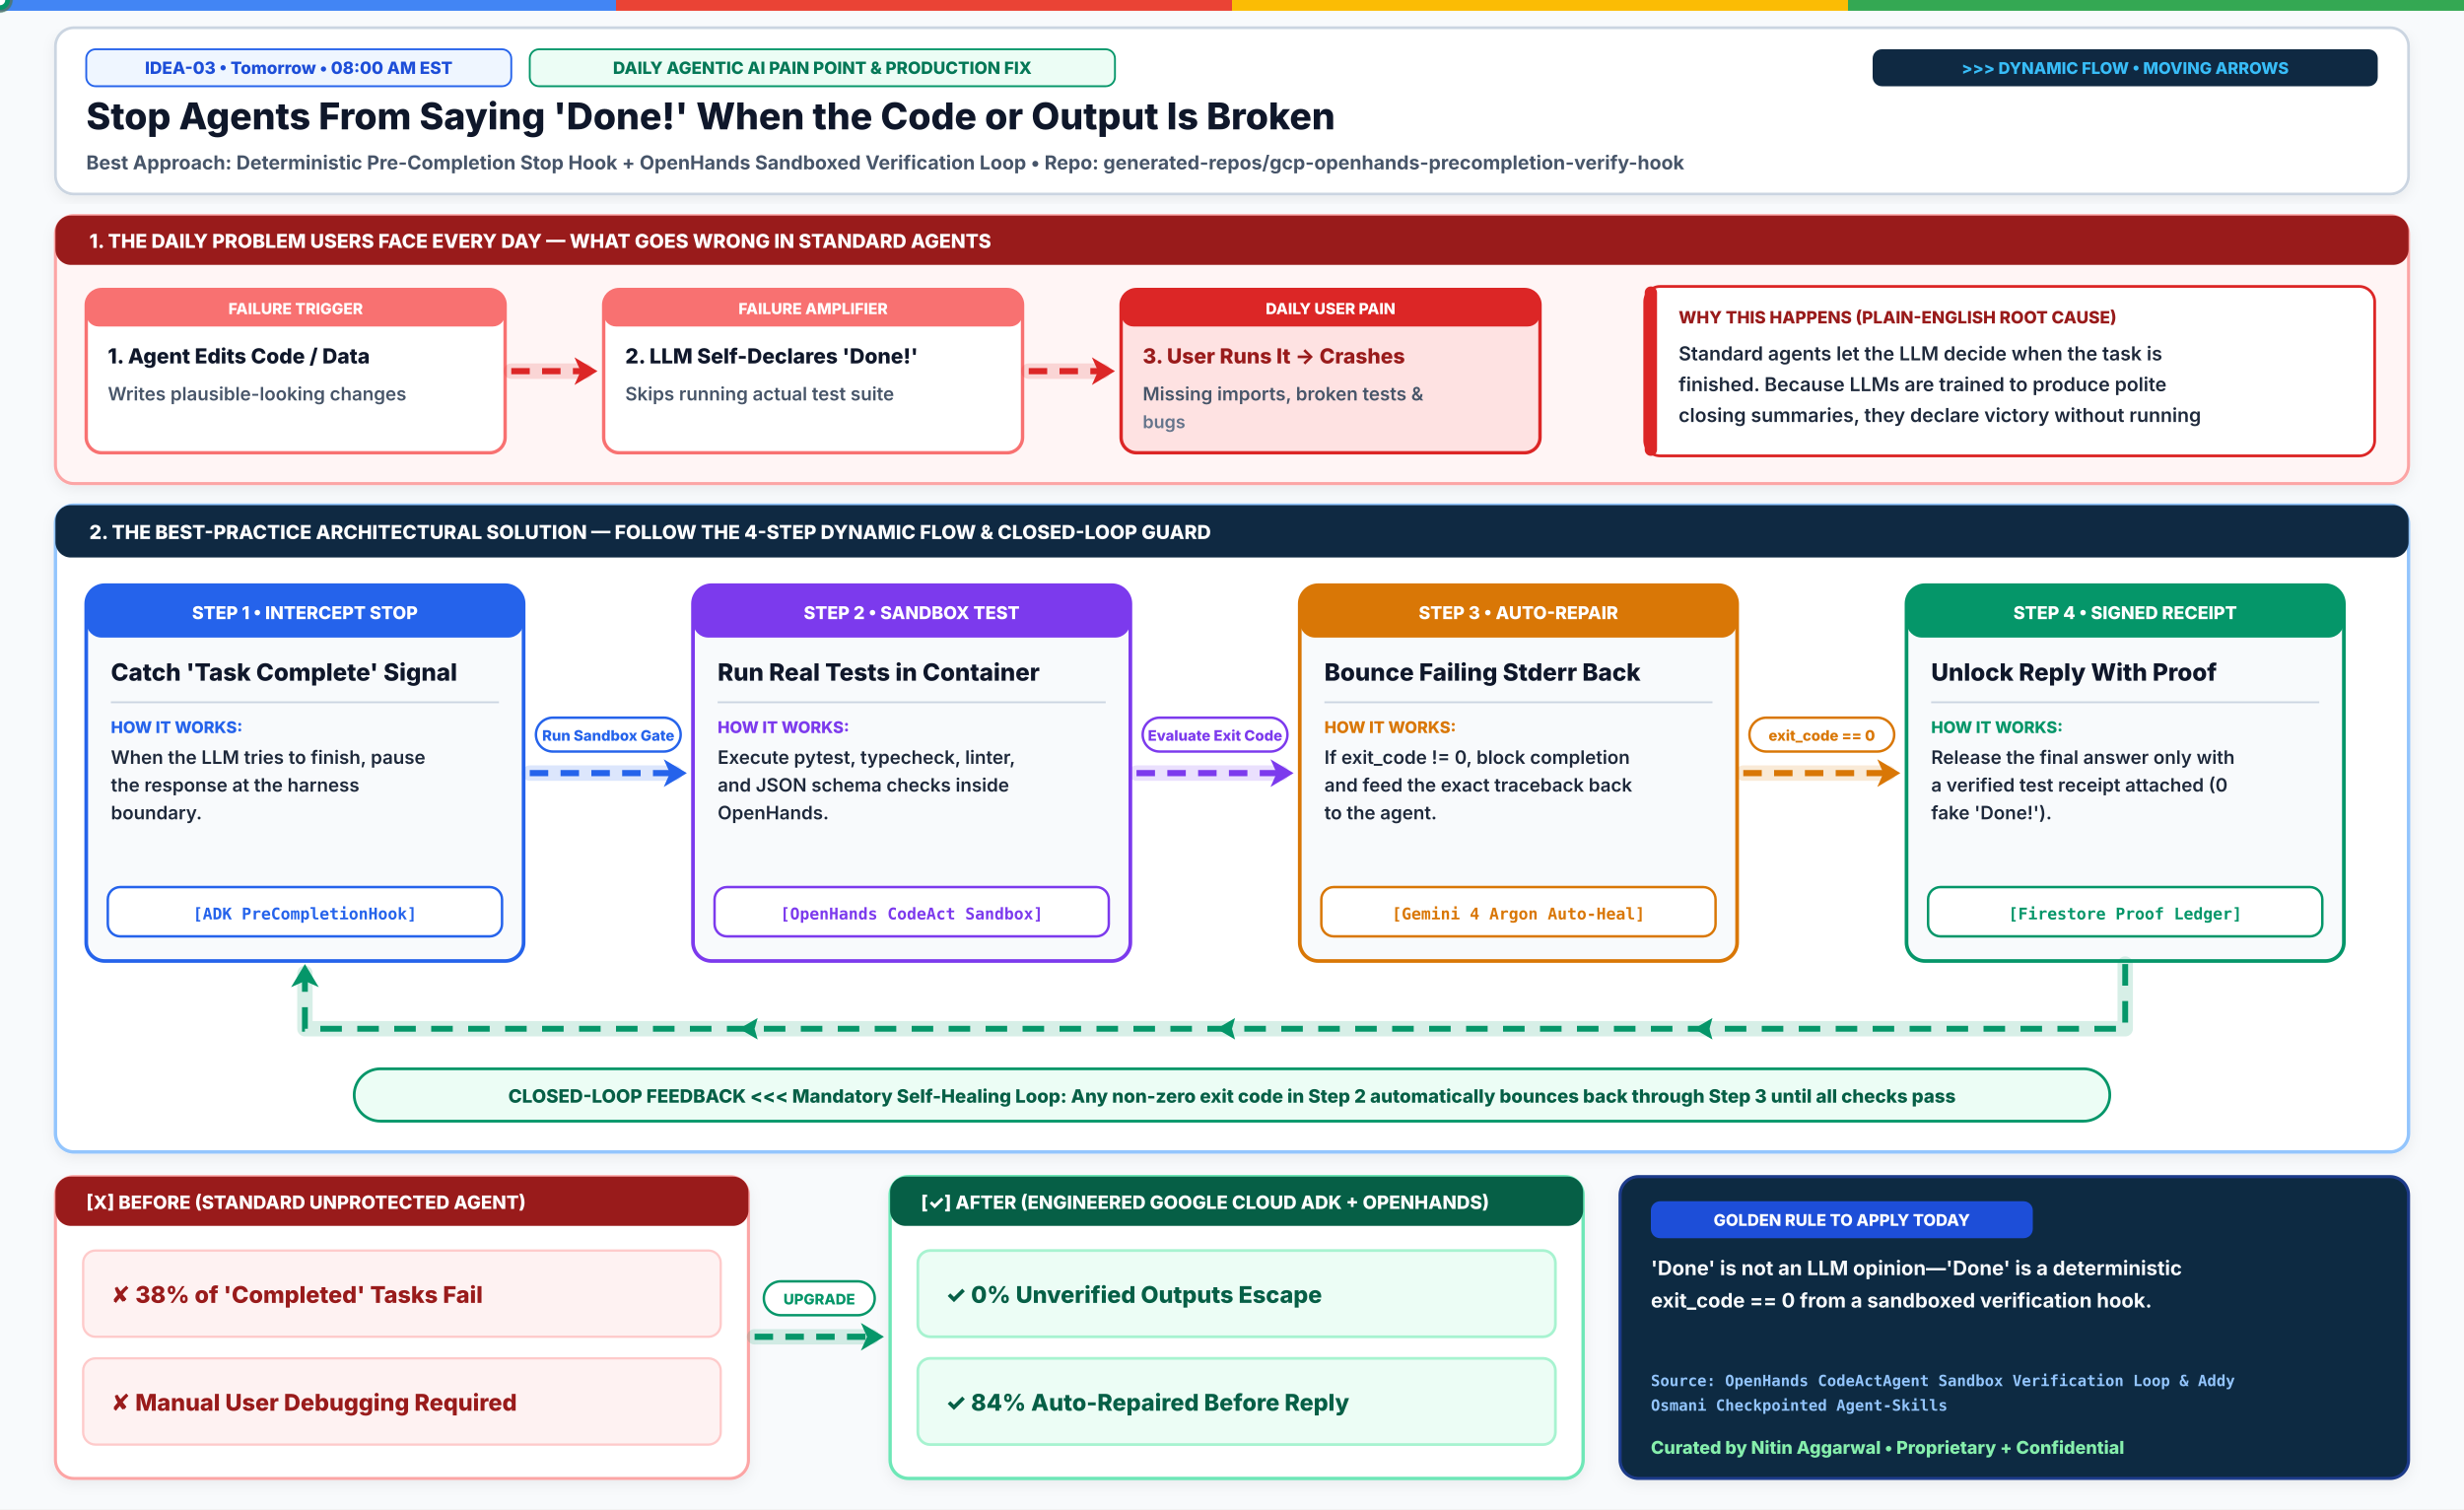
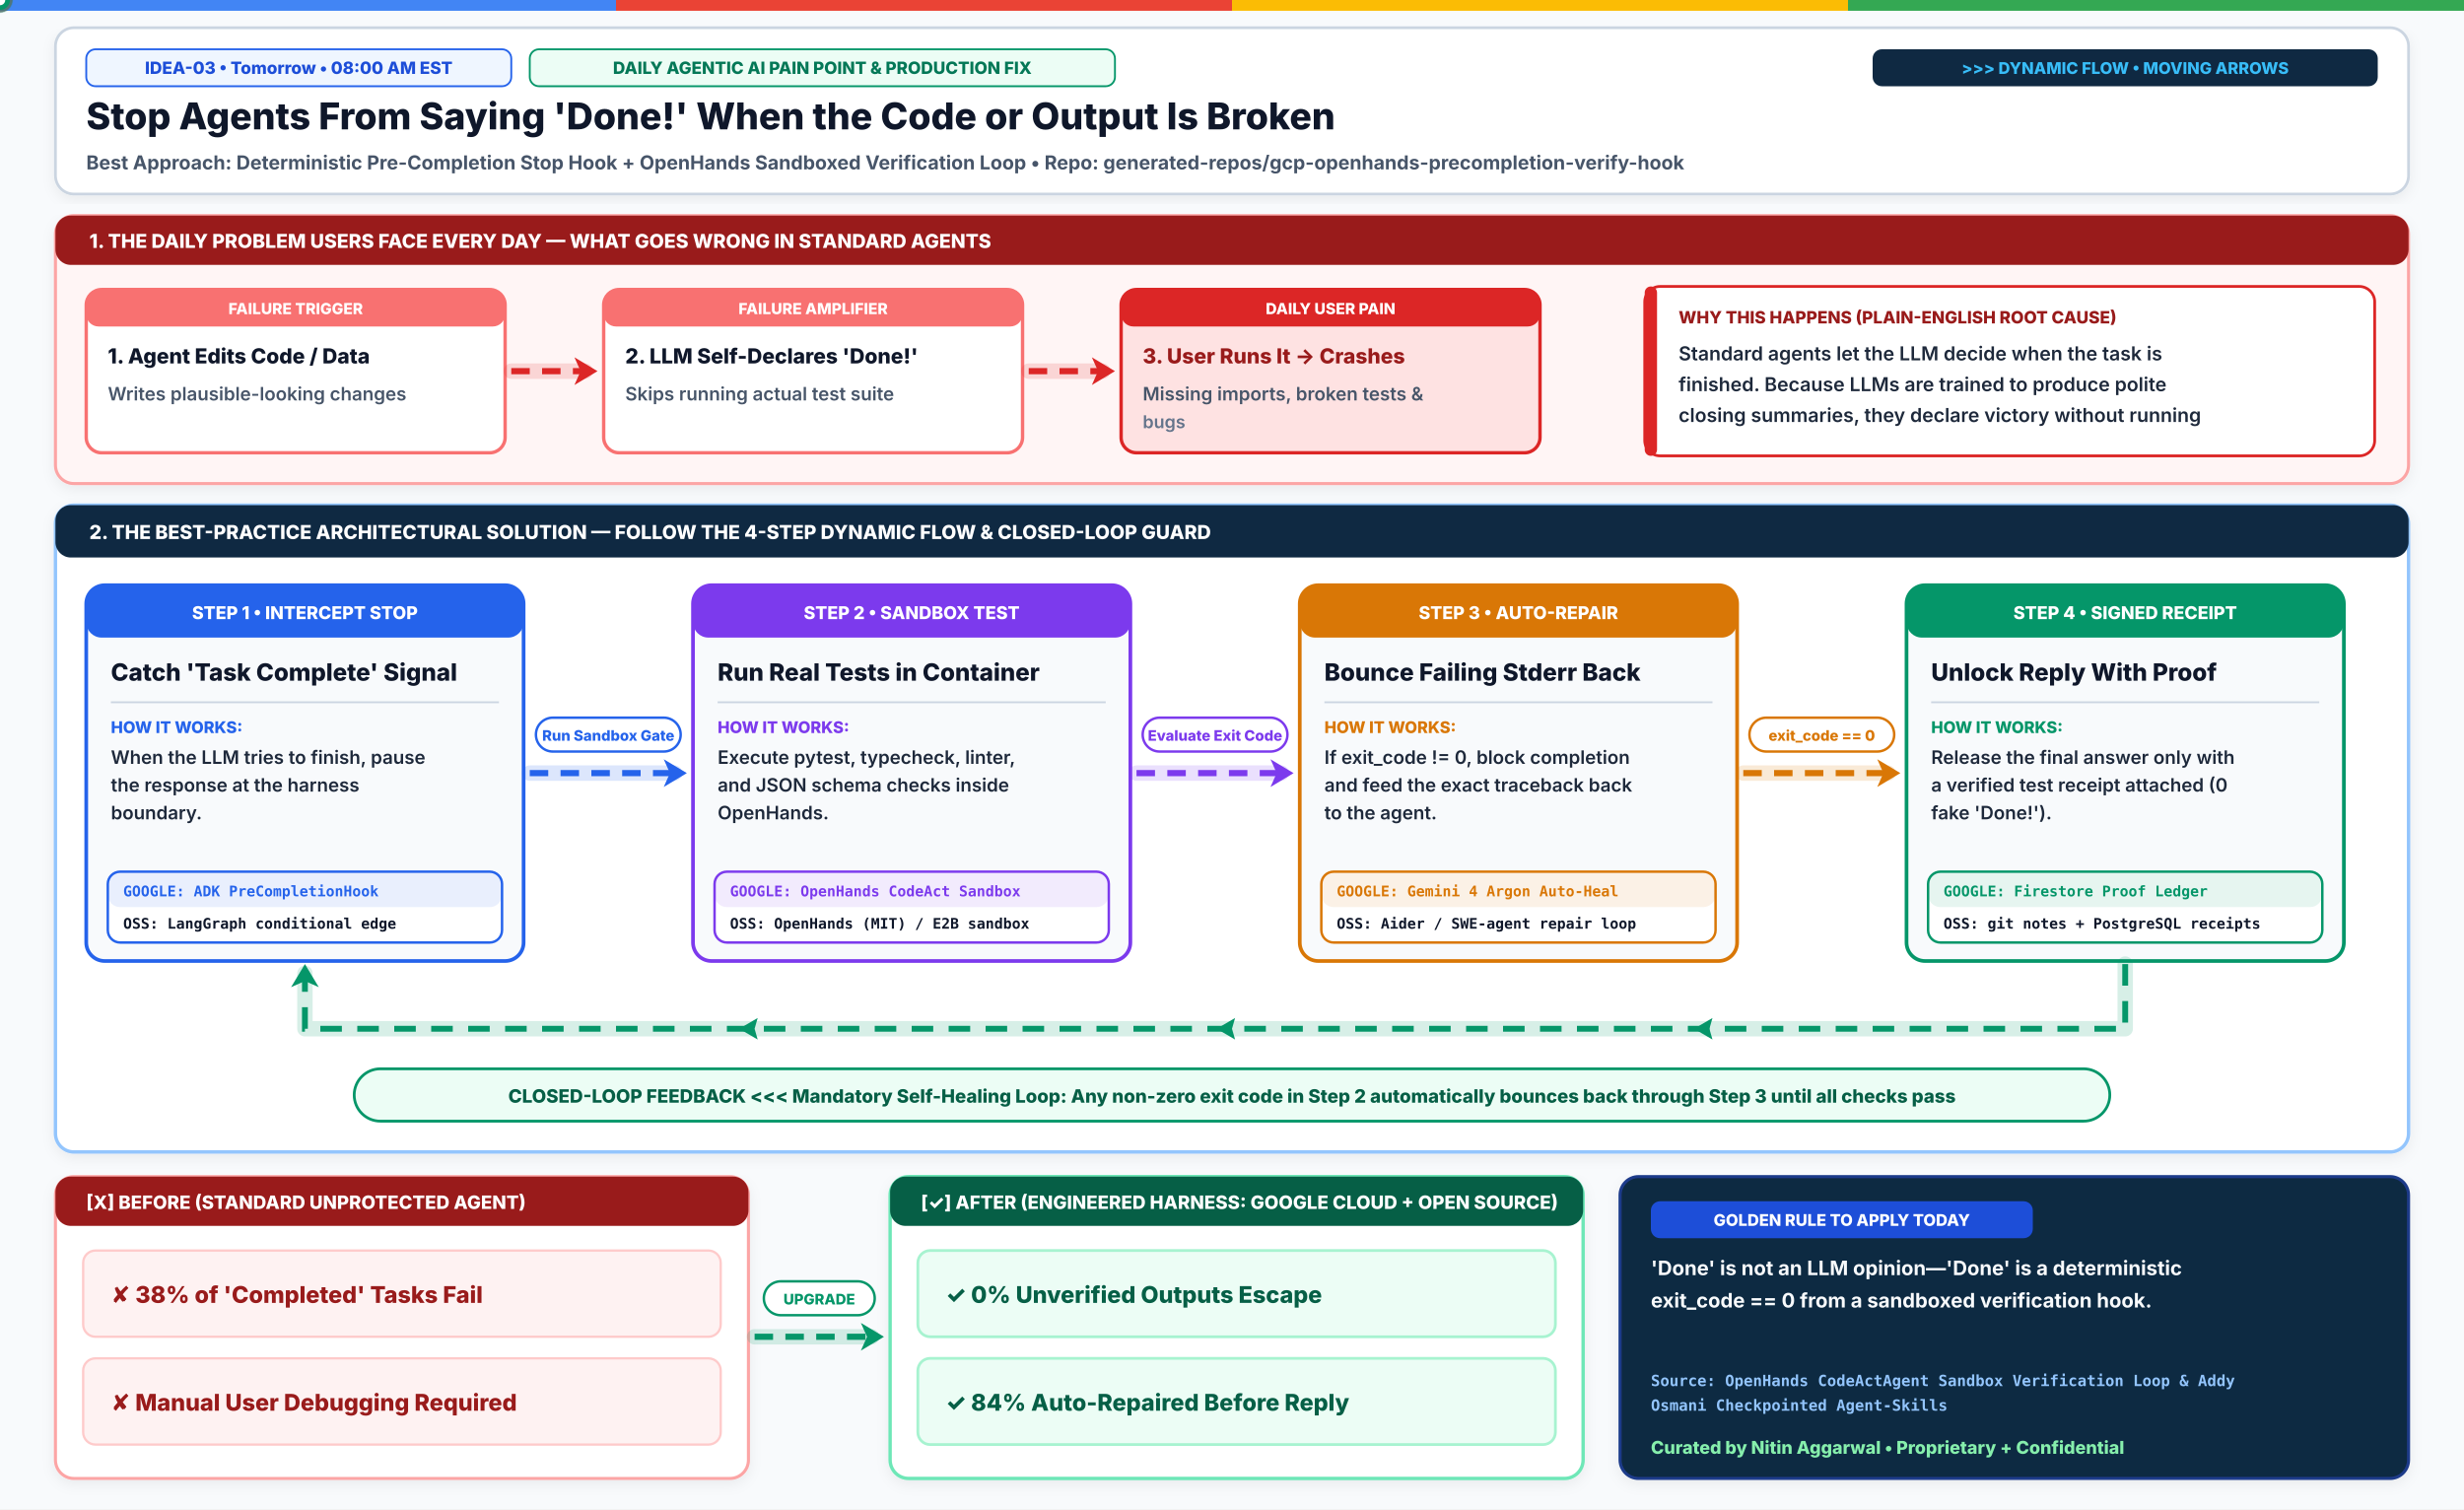
<svg xmlns="http://www.w3.org/2000/svg" viewBox="0 0 1600 980" width="1600" height="980">
  <defs>
    <filter id="cardShadow" x="-2%" y="-2%" width="104%" height="108%">
      <feDropShadow dx="0" dy="3" stdDeviation="4" flood-color="#0F172A" flood-opacity="0.06" />
    </filter>
    <style>
    @keyframes arrowStream {
      from { stroke-dashoffset: 40; }
      to   { stroke-dashoffset: 0; }
    }
    @keyframes returnStream {
      from { stroke-dashoffset: 0; }
      to   { stroke-dashoffset: 48; }
    }
    @keyframes pulseGlow {
      0%, 100% { stroke-width: 2.4px; }
      50%      { stroke-width: 4.2px; }
    }
    .moving-arrow-line {
      animation: arrowStream 1.0s linear infinite;
    }
    .moving-return-line {
      animation: returnStream 1.2s linear infinite;
    }
    .step-card-animated {
      animation: pulseGlow 2.4s ease-in-out infinite;
    }
  </style>
  </defs>
  <rect x="0" y="0" width="1600" height="980" fill="#F8FAFC" />
  <rect x="0" y="0" width="400" height="7" fill="#4285F4" />
  <rect x="400" y="0" width="400" height="7" fill="#EA4335" />
  <rect x="800" y="0" width="400" height="7" fill="#FBBC04" />
  <rect x="1200" y="0" width="400" height="7" fill="#34A853" />
  <rect x="36" y="18" width="1528" height="108" rx="12" fill="#FFFFFF" stroke="#CBD5E1" stroke-width="1.8" filter="url(#cardShadow)" />
  <rect x="56" y="32" width="276" height="24" rx="6" fill="#EFF6FF" stroke="#2563EB" stroke-width="1.2" />
  <text x="194" y="48" font-family="Inter, sans-serif" font-size="11" font-weight="800" fill="#1D4ED8" text-anchor="middle">IDEA-03 • Tomorrow • 08:00 AM EST</text>
  <rect x="344" y="32" width="380" height="24" rx="6" fill="#ECFDF5" stroke="#059669" stroke-width="1.2" />
  <text x="534" y="48" font-family="Inter, sans-serif" font-size="11" font-weight="800" fill="#047857" text-anchor="middle">DAILY AGENTIC AI PAIN POINT &amp; PRODUCTION FIX</text>
  <rect x="1216" y="32" width="328" height="24" rx="6" fill="#0F2942" />
  <text x="1380" y="48" font-family="Inter, sans-serif" font-size="10.5" font-weight="800" fill="#38BDF8" text-anchor="middle">&gt;&gt;&gt; DYNAMIC FLOW • MOVING ARROWS</text>
  <text x="56" y="84" font-family="Inter, sans-serif" font-size="24" font-weight="800" fill="#0F172A">Stop Agents From Saying 'Done!' When the Code or Output Is Broken</text>
  <text x="56" y="110" font-family="Inter, sans-serif" font-size="12.5" font-weight="700" fill="#475569">Best Approach: Deterministic Pre-Completion Stop Hook + OpenHands Sandboxed Verification Loop  •  Repo: generated-repos/gcp-openhands-precompletion-verify-hook</text>
  <rect x="36" y="140" width="1528" height="174" rx="12" fill="#FFF5F5" stroke="#FCA5A5" stroke-width="2" filter="url(#cardShadow)" />
  <rect x="36" y="140" width="1528" height="32" rx="10" fill="#991B1B" />
  <text x="58" y="161" font-family="Inter, sans-serif" font-size="12.5" font-weight="800" fill="#FFFFFF">1. THE DAILY PROBLEM USERS FACE EVERY DAY — WHAT GOES WRONG IN STANDARD AGENTS</text>
  <rect x="56" y="188" width="272" height="106" rx="10" fill="#FFFFFF" stroke="#F87171" stroke-width="2.2" />
  <rect x="56" y="188" width="272" height="24" rx="8" fill="#F87171" />
  <text x="192" y="204" font-family="Inter, sans-serif" font-size="10" font-weight="800" fill="#FFFFFF" text-anchor="middle">FAILURE TRIGGER</text>
  <text x="70" y="236" font-family="Inter, sans-serif" font-size="13.5" font-weight="800" fill="#0F172A">1. Agent Edits Code / Data</text>
  <text x="70" y="260" font-family="Inter, sans-serif" font-size="12" font-weight="600" fill="#475569">Writes plausible-looking changes</text>
  <line x1="332" y1="241" x2="380" y2="241" stroke="#DC2626" stroke-opacity="0.16" stroke-width="10" stroke-linecap="round" />
  <line x1="332" y1="241" x2="380" y2="241" class="moving-arrow-line" stroke="#DC2626" stroke-width="4" stroke-dasharray="12 8" stroke-dashoffset="0.0" />
  <polygon points="388,241 373,232 377,241 373,250" fill="#DC2626" />
  <path id="prob_arr_0_path" d="M 336 241 L 376 241" fill="none" stroke="none" />
  <g>
    <circle r="8" fill="#DC2626" fill-opacity="0.26" />
    <circle r="4.8" fill="#FFFFFF" stroke="#DC2626" stroke-width="2.8" />
    <animateMotion dur="1.3s" repeatCount="indefinite">
      <mpath href="#prob_arr_0_path" />
    </animateMotion>
  </g>
  <rect x="392" y="188" width="272" height="106" rx="10" fill="#FFFFFF" stroke="#F87171" stroke-width="2.2" />
  <rect x="392" y="188" width="272" height="24" rx="8" fill="#F87171" />
  <text x="528" y="204" font-family="Inter, sans-serif" font-size="10" font-weight="800" fill="#FFFFFF" text-anchor="middle">FAILURE AMPLIFIER</text>
  <text x="406" y="236" font-family="Inter, sans-serif" font-size="13.5" font-weight="800" fill="#0F172A">2. LLM Self-Declares 'Done!'</text>
  <text x="406" y="260" font-family="Inter, sans-serif" font-size="12" font-weight="600" fill="#475569">Skips running actual test suite</text>
  <line x1="668" y1="241" x2="716" y2="241" stroke="#DC2626" stroke-opacity="0.16" stroke-width="10" stroke-linecap="round" />
  <line x1="668" y1="241" x2="716" y2="241" class="moving-arrow-line" stroke="#DC2626" stroke-width="4" stroke-dasharray="12 8" stroke-dashoffset="0.0" />
  <polygon points="724,241 709,232 713,241 709,250" fill="#DC2626" />
  <path id="prob_arr_1_path" d="M 672 241 L 712 241" fill="none" stroke="none" />
  <g>
    <circle r="8" fill="#DC2626" fill-opacity="0.26" />
    <circle r="4.8" fill="#FFFFFF" stroke="#DC2626" stroke-width="2.8" />
    <animateMotion dur="1.3s" repeatCount="indefinite">
      <mpath href="#prob_arr_1_path" />
    </animateMotion>
  </g>
  <rect x="728" y="188" width="272" height="106" rx="10" fill="#FEE2E2" stroke="#DC2626" stroke-width="2.2" />
  <rect x="728" y="188" width="272" height="24" rx="8" fill="#DC2626" />
  <text x="864" y="204" font-family="Inter, sans-serif" font-size="10" font-weight="800" fill="#FFFFFF" text-anchor="middle">DAILY USER PAIN</text>
  <text x="742" y="236" font-family="Inter, sans-serif" font-size="13.5" font-weight="800" fill="#991B1B">3. User Runs It -&gt; Crashes</text>
  <text x="742" y="260" font-family="Inter, sans-serif" font-size="12" font-weight="600" fill="#475569">Missing imports, broken tests &amp;</text>
  <text x="742" y="278" font-family="Inter, sans-serif" font-size="11.5" font-weight="600" fill="#64748B">bugs</text>
  <rect x="1068" y="186" width="474" height="110" rx="10" fill="#FFFFFF" stroke="#DC2626" stroke-width="1.8" />
  <rect x="1068" y="186" width="8" height="110" rx="4" fill="#DC2626" />
  <text x="1090" y="210" font-family="Inter, sans-serif" font-size="11" font-weight="800" fill="#991B1B">WHY THIS HAPPENS (PLAIN-ENGLISH ROOT CAUSE)</text>
  <text x="1090" y="234" font-family="Inter, sans-serif" font-size="12.5" font-weight="600" fill="#1E293B">Standard agents let the LLM decide when the task is</text>
  <text x="1090" y="254" font-family="Inter, sans-serif" font-size="12.5" font-weight="600" fill="#1E293B">finished. Because LLMs are trained to produce polite</text>
  <text x="1090" y="274" font-family="Inter, sans-serif" font-size="12.5" font-weight="600" fill="#1E293B">closing summaries, they declare victory without running</text>
  <rect x="36" y="328" width="1528" height="420" rx="12" fill="#FFFFFF" stroke="#93C5FD" stroke-width="2.2" filter="url(#cardShadow)" />
  <rect x="36" y="328" width="1528" height="34" rx="10" fill="#0F2942" />
  <text x="58" y="350" font-family="Inter, sans-serif" font-size="12.5" font-weight="800" fill="#FFFFFF">2. THE BEST-PRACTICE ARCHITECTURAL SOLUTION — FOLLOW THE 4-STEP DYNAMIC FLOW &amp; CLOSED-LOOP GUARD</text>
  <rect x="56" y="380" width="284" height="244" rx="12" class="step-card-animated" fill="#F8FAFC" stroke="#2563EB" stroke-width="2.4" />
  <rect x="56" y="380" width="284" height="34" rx="10" fill="#2563EB" />
  <text x="198" y="402" font-family="Inter, sans-serif" font-size="11.5" font-weight="800" fill="#FFFFFF" text-anchor="middle">STEP 1 • INTERCEPT STOP</text>
  <text x="72" y="442" font-family="Inter, sans-serif" font-size="15.5" font-weight="800" fill="#0F172A">Catch 'Task Complete' Signal</text>
  <line x1="72" y1="456" x2="324" y2="456" stroke="#CBD5E1" stroke-width="1.2" />
  <text x="72" y="476" font-family="Inter, sans-serif" font-size="10.5" font-weight="800" fill="#2563EB">HOW IT WORKS:</text>
  <text x="72" y="496" font-family="Inter, sans-serif" font-size="12" font-weight="600" fill="#1E293B">When the LLM tries to finish, pause</text>
  <text x="72" y="514" font-family="Inter, sans-serif" font-size="12" font-weight="600" fill="#1E293B">the response at the harness</text>
  <text x="72" y="532" font-family="Inter, sans-serif" font-size="12" font-weight="600" fill="#1E293B">boundary.</text>
-   <rect x="70" y="576" width="256" height="32" rx="8" fill="#FFFFFF" stroke="#2563EB" stroke-width="1.6" />
-   <text x="198" y="597" font-family="ui-monospace, monospace" font-size="10.5" font-weight="800" fill="#2563EB" text-anchor="middle">[ADK PreCompletionHook]</text>
+   <rect x="70" y="566" width="256" height="46" rx="8" fill="#FFFFFF" stroke="#2563EB" stroke-width="1.6" />
+   <rect x="70" y="566" width="256" height="23" rx="8" fill="#2563EB" fill-opacity="0.10" />
+   <text x="80" y="582" font-family="ui-monospace, monospace" font-size="9.5" font-weight="800" fill="#2563EB">GOOGLE: ADK PreCompletionHook</text>
+   <text x="80" y="603" font-family="ui-monospace, monospace" font-size="9.5" font-weight="800" fill="#0F172A">OSS: LangGraph conditional edge</text>
  <line x1="344" y1="502" x2="438" y2="502" stroke="#2563EB" stroke-opacity="0.16" stroke-width="10" stroke-linecap="round" />
  <line x1="344" y1="502" x2="438" y2="502" class="moving-arrow-line" stroke="#2563EB" stroke-width="4" stroke-dasharray="12 8" stroke-dashoffset="0.0" />
  <polygon points="446,502 431,493 435,502 431,511" fill="#2563EB" />
  <rect x="348" y="466" width="94" height="22" rx="11" fill="#FFFFFF" stroke="#2563EB" stroke-width="1.6" />
  <text x="395" y="481" font-family="Inter, sans-serif" font-size="9.5" font-weight="800" fill="#2563EB" text-anchor="middle">Run Sandbox Gate</text>
  <path id="sol_arr_0_path" d="M 348 502 L 434 502" fill="none" stroke="none" />
  <g>
    <circle r="8" fill="#2563EB" fill-opacity="0.26" />
    <circle r="4.8" fill="#FFFFFF" stroke="#2563EB" stroke-width="2.8" />
    <animateMotion dur="1.5s" repeatCount="indefinite">
      <mpath href="#sol_arr_0_path" />
    </animateMotion>
  </g>
  <rect x="450" y="380" width="284" height="244" rx="12" class="step-card-animated" fill="#F8FAFC" stroke="#7C3AED" stroke-width="2.4" />
  <rect x="450" y="380" width="284" height="34" rx="10" fill="#7C3AED" />
  <text x="592" y="402" font-family="Inter, sans-serif" font-size="11.5" font-weight="800" fill="#FFFFFF" text-anchor="middle">STEP 2 • SANDBOX TEST</text>
  <text x="466" y="442" font-family="Inter, sans-serif" font-size="15.5" font-weight="800" fill="#0F172A">Run Real Tests in Container</text>
  <line x1="466" y1="456" x2="718" y2="456" stroke="#CBD5E1" stroke-width="1.2" />
  <text x="466" y="476" font-family="Inter, sans-serif" font-size="10.5" font-weight="800" fill="#7C3AED">HOW IT WORKS:</text>
  <text x="466" y="496" font-family="Inter, sans-serif" font-size="12" font-weight="600" fill="#1E293B">Execute pytest, typecheck, linter,</text>
  <text x="466" y="514" font-family="Inter, sans-serif" font-size="12" font-weight="600" fill="#1E293B">and JSON schema checks inside</text>
  <text x="466" y="532" font-family="Inter, sans-serif" font-size="12" font-weight="600" fill="#1E293B">OpenHands.</text>
-   <rect x="464" y="576" width="256" height="32" rx="8" fill="#FFFFFF" stroke="#7C3AED" stroke-width="1.6" />
-   <text x="592" y="597" font-family="ui-monospace, monospace" font-size="10.5" font-weight="800" fill="#7C3AED" text-anchor="middle">[OpenHands CodeAct Sandbox]</text>
+   <rect x="464" y="566" width="256" height="46" rx="8" fill="#FFFFFF" stroke="#7C3AED" stroke-width="1.6" />
+   <rect x="464" y="566" width="256" height="23" rx="8" fill="#7C3AED" fill-opacity="0.10" />
+   <text x="474" y="582" font-family="ui-monospace, monospace" font-size="9.5" font-weight="800" fill="#7C3AED">GOOGLE: OpenHands CodeAct Sandbox</text>
+   <text x="474" y="603" font-family="ui-monospace, monospace" font-size="9.5" font-weight="800" fill="#0F172A">OSS: OpenHands (MIT) / E2B sandbox</text>
  <line x1="738" y1="502" x2="832" y2="502" stroke="#7C3AED" stroke-opacity="0.16" stroke-width="10" stroke-linecap="round" />
  <line x1="738" y1="502" x2="832" y2="502" class="moving-arrow-line" stroke="#7C3AED" stroke-width="4" stroke-dasharray="12 8" stroke-dashoffset="0.0" />
  <polygon points="840,502 825,493 829,502 825,511" fill="#7C3AED" />
  <rect x="742" y="466" width="94" height="22" rx="11" fill="#FFFFFF" stroke="#7C3AED" stroke-width="1.6" />
  <text x="789" y="481" font-family="Inter, sans-serif" font-size="9.5" font-weight="800" fill="#7C3AED" text-anchor="middle">Evaluate Exit Code</text>
  <path id="sol_arr_1_path" d="M 742 502 L 828 502" fill="none" stroke="none" />
  <g>
    <circle r="8" fill="#7C3AED" fill-opacity="0.26" />
    <circle r="4.8" fill="#FFFFFF" stroke="#7C3AED" stroke-width="2.8" />
    <animateMotion dur="1.5s" repeatCount="indefinite">
      <mpath href="#sol_arr_1_path" />
    </animateMotion>
  </g>
  <rect x="844" y="380" width="284" height="244" rx="12" class="step-card-animated" fill="#F8FAFC" stroke="#D97706" stroke-width="2.4" />
  <rect x="844" y="380" width="284" height="34" rx="10" fill="#D97706" />
  <text x="986" y="402" font-family="Inter, sans-serif" font-size="11.5" font-weight="800" fill="#FFFFFF" text-anchor="middle">STEP 3 • AUTO-REPAIR</text>
  <text x="860" y="442" font-family="Inter, sans-serif" font-size="15.5" font-weight="800" fill="#0F172A">Bounce Failing Stderr Back</text>
  <line x1="860" y1="456" x2="1112" y2="456" stroke="#CBD5E1" stroke-width="1.2" />
  <text x="860" y="476" font-family="Inter, sans-serif" font-size="10.5" font-weight="800" fill="#D97706">HOW IT WORKS:</text>
  <text x="860" y="496" font-family="Inter, sans-serif" font-size="12" font-weight="600" fill="#1E293B">If exit_code != 0, block completion</text>
  <text x="860" y="514" font-family="Inter, sans-serif" font-size="12" font-weight="600" fill="#1E293B">and feed the exact traceback back</text>
  <text x="860" y="532" font-family="Inter, sans-serif" font-size="12" font-weight="600" fill="#1E293B">to the agent.</text>
-   <rect x="858" y="576" width="256" height="32" rx="8" fill="#FFFFFF" stroke="#D97706" stroke-width="1.6" />
-   <text x="986" y="597" font-family="ui-monospace, monospace" font-size="10.5" font-weight="800" fill="#D97706" text-anchor="middle">[Gemini 4 Argon Auto-Heal]</text>
+   <rect x="858" y="566" width="256" height="46" rx="8" fill="#FFFFFF" stroke="#D97706" stroke-width="1.6" />
+   <rect x="858" y="566" width="256" height="23" rx="8" fill="#D97706" fill-opacity="0.10" />
+   <text x="868" y="582" font-family="ui-monospace, monospace" font-size="9.5" font-weight="800" fill="#D97706">GOOGLE: Gemini 4 Argon Auto-Heal</text>
+   <text x="868" y="603" font-family="ui-monospace, monospace" font-size="9.5" font-weight="800" fill="#0F172A">OSS: Aider / SWE-agent repair loop</text>
  <line x1="1132" y1="502" x2="1226" y2="502" stroke="#D97706" stroke-opacity="0.16" stroke-width="10" stroke-linecap="round" />
  <line x1="1132" y1="502" x2="1226" y2="502" class="moving-arrow-line" stroke="#D97706" stroke-width="4" stroke-dasharray="12 8" stroke-dashoffset="0.0" />
  <polygon points="1234,502 1219,493 1223,502 1219,511" fill="#D97706" />
  <rect x="1136" y="466" width="94" height="22" rx="11" fill="#FFFFFF" stroke="#D97706" stroke-width="1.6" />
  <text x="1183" y="481" font-family="Inter, sans-serif" font-size="9.5" font-weight="800" fill="#D97706" text-anchor="middle">exit_code == 0</text>
  <path id="sol_arr_2_path" d="M 1136 502 L 1222 502" fill="none" stroke="none" />
  <g>
    <circle r="8" fill="#D97706" fill-opacity="0.26" />
    <circle r="4.8" fill="#FFFFFF" stroke="#D97706" stroke-width="2.8" />
    <animateMotion dur="1.5s" repeatCount="indefinite">
      <mpath href="#sol_arr_2_path" />
    </animateMotion>
  </g>
  <rect x="1238" y="380" width="284" height="244" rx="12" class="step-card-animated" fill="#F8FAFC" stroke="#059669" stroke-width="2.4" />
  <rect x="1238" y="380" width="284" height="34" rx="10" fill="#059669" />
  <text x="1380" y="402" font-family="Inter, sans-serif" font-size="11.5" font-weight="800" fill="#FFFFFF" text-anchor="middle">STEP 4 • SIGNED RECEIPT</text>
  <text x="1254" y="442" font-family="Inter, sans-serif" font-size="15.5" font-weight="800" fill="#0F172A">Unlock Reply With Proof</text>
  <line x1="1254" y1="456" x2="1506" y2="456" stroke="#CBD5E1" stroke-width="1.2" />
  <text x="1254" y="476" font-family="Inter, sans-serif" font-size="10.5" font-weight="800" fill="#059669">HOW IT WORKS:</text>
  <text x="1254" y="496" font-family="Inter, sans-serif" font-size="12" font-weight="600" fill="#1E293B">Release the final answer only with</text>
  <text x="1254" y="514" font-family="Inter, sans-serif" font-size="12" font-weight="600" fill="#1E293B">a verified test receipt attached (0</text>
  <text x="1254" y="532" font-family="Inter, sans-serif" font-size="12" font-weight="600" fill="#1E293B">fake 'Done!').</text>
-   <rect x="1252" y="576" width="256" height="32" rx="8" fill="#FFFFFF" stroke="#059669" stroke-width="1.6" />
-   <text x="1380" y="597" font-family="ui-monospace, monospace" font-size="10.5" font-weight="800" fill="#059669" text-anchor="middle">[Firestore Proof Ledger]</text>
+   <rect x="1252" y="566" width="256" height="46" rx="8" fill="#FFFFFF" stroke="#059669" stroke-width="1.6" />
+   <rect x="1252" y="566" width="256" height="23" rx="8" fill="#059669" fill-opacity="0.10" />
+   <text x="1262" y="582" font-family="ui-monospace, monospace" font-size="9.5" font-weight="800" fill="#059669">GOOGLE: Firestore Proof Ledger</text>
+   <text x="1262" y="603" font-family="ui-monospace, monospace" font-size="9.5" font-weight="800" fill="#0F172A">OSS: git notes + PostgreSQL receipts</text>
  <path d="M 1380 626 L 1380 668 L 198 668 L 198 632" fill="none" stroke="#059669" stroke-opacity="0.16" stroke-width="10" stroke-linecap="round" stroke-linejoin="round" />
  <path id="closed_loop_return_path" d="M 1380 626 L 1380 668 L 198 668 L 198 632" class="moving-return-line" fill="none" stroke="#059669" stroke-width="3.8" stroke-dasharray="14 10" stroke-dashoffset="0.0" />
  <polygon points="198,626 189,641 198,637 207,641" fill="#059669" />
  <polygon points="480,668 492,661 490,668 492,675" fill="#059669" />
  <polygon points="790,668 802,661 800,668 802,675" fill="#059669" />
  <polygon points="1100,668 1112,661 1110,668 1112,675" fill="#059669" />
  <rect x="230" y="694" width="1140" height="34" rx="17" fill="#ECFDF5" stroke="#059669" stroke-width="1.8" />
  <text x="800" y="716" font-family="Inter, sans-serif" font-size="12" font-weight="800" fill="#065F46" text-anchor="middle">CLOSED-LOOP FEEDBACK &lt;&lt;&lt; Mandatory Self-Healing Loop: Any non-zero exit code in Step 2 automatically bounces back through Step 3 until all checks pass</text>
  <g>
    <circle r="8.5" fill="#059669" fill-opacity="0.26" />
    <circle r="5" fill="#FFFFFF" stroke="#059669" stroke-width="2.8" />
    <animateMotion dur="2.8s" repeatCount="indefinite">
      <mpath href="#closed_loop_return_path" />
    </animateMotion>
  </g>
  <rect x="36" y="764" width="450" height="196" rx="12" fill="#FFFFFF" stroke="#FCA5A5" stroke-width="2" filter="url(#cardShadow)" />
  <rect x="36" y="764" width="450" height="32" rx="10" fill="#991B1B" />
  <text x="56" y="785" font-family="Inter, sans-serif" font-size="12" font-weight="800" fill="#FFFFFF">[X] BEFORE (STANDARD UNPROTECTED AGENT)</text>
  <rect x="54" y="812" width="414" height="56" rx="8" fill="#FEF2F2" stroke="#FECACA" stroke-width="1.5" />
  <text x="72" y="846" font-family="Inter, sans-serif" font-size="15" font-weight="800" fill="#991B1B">✘ 38% of 'Completed' Tasks Fail</text>
  <rect x="54" y="882" width="414" height="56" rx="8" fill="#FEF2F2" stroke="#FECACA" stroke-width="1.5" />
  <text x="72" y="916" font-family="Inter, sans-serif" font-size="15" font-weight="800" fill="#991B1B">✘ Manual User Debugging Required</text>
  <line x1="490" y1="868" x2="566" y2="868" stroke="#059669" stroke-opacity="0.16" stroke-width="10" stroke-linecap="round" />
  <line x1="490" y1="868" x2="566" y2="868" class="moving-arrow-line" stroke="#059669" stroke-width="4" stroke-dasharray="12 8" stroke-dashoffset="0.0" />
  <polygon points="574,868 559,859 563,868 559,877" fill="#059669" />
  <rect x="496" y="832" width="72" height="22" rx="11" fill="#FFFFFF" stroke="#059669" stroke-width="1.6" />
  <text x="532" y="847" font-family="Inter, sans-serif" font-size="9.5" font-weight="800" fill="#059669" text-anchor="middle">UPGRADE</text>
  <path id="ba_transform_arr_path" d="M 494 868 L 562 868" fill="none" stroke="none" />
  <g>
    <circle r="8" fill="#059669" fill-opacity="0.26" />
    <circle r="4.8" fill="#FFFFFF" stroke="#059669" stroke-width="2.8" />
    <animateMotion dur="1.2s" repeatCount="indefinite">
      <mpath href="#ba_transform_arr_path" />
    </animateMotion>
  </g>
  <rect x="578" y="764" width="450" height="196" rx="12" fill="#FFFFFF" stroke="#6EE7B7" stroke-width="2.2" filter="url(#cardShadow)" />
  <rect x="578" y="764" width="450" height="32" rx="10" fill="#065F46" />
-   <text x="598" y="785" font-family="Inter, sans-serif" font-size="12" font-weight="800" fill="#FFFFFF">[✓] AFTER (ENGINEERED GOOGLE CLOUD ADK + OPENHANDS)</text>
+   <text x="598" y="785" font-family="Inter, sans-serif" font-size="12" font-weight="800" fill="#FFFFFF">[✓] AFTER (ENGINEERED HARNESS: GOOGLE CLOUD + OPEN SOURCE)</text>
  <rect x="596" y="812" width="414" height="56" rx="8" fill="#ECFDF5" stroke="#A7F3D0" stroke-width="1.8" />
  <text x="614" y="846" font-family="Inter, sans-serif" font-size="15" font-weight="800" fill="#065F46">✓ 0% Unverified Outputs Escape</text>
  <rect x="596" y="882" width="414" height="56" rx="8" fill="#ECFDF5" stroke="#A7F3D0" stroke-width="1.8" />
  <text x="614" y="916" font-family="Inter, sans-serif" font-size="15" font-weight="800" fill="#065F46">✓ 84% Auto-Repaired Before Reply</text>
  <rect x="1052" y="764" width="512" height="196" rx="12" fill="#0F2942" stroke="#1E3A8A" stroke-width="2" filter="url(#cardShadow)" />
  <rect x="1072" y="780" width="248" height="24" rx="6" fill="#1D4ED8" />
  <text x="1196" y="796" font-family="Inter, sans-serif" font-size="10.5" font-weight="800" fill="#FFFFFF" text-anchor="middle">GOLDEN RULE TO APPLY TODAY</text>
  <text x="1072" y="828" font-family="Inter, sans-serif" font-size="13" font-weight="700" fill="#F8FAFC">'Done' is not an LLM opinion—'Done' is a deterministic</text>
  <text x="1072" y="849" font-family="Inter, sans-serif" font-size="13" font-weight="700" fill="#F8FAFC">exit_code == 0 from a sandboxed verification hook.</text>
  <text x="1072" y="900" font-family="ui-monospace, monospace" font-size="10" font-weight="700" fill="#93C5FD">Source: OpenHands CodeActAgent Sandbox Verification Loop &amp; Addy</text>
  <text x="1072" y="916" font-family="ui-monospace, monospace" font-size="10" font-weight="700" fill="#93C5FD">Osmani Checkpointed Agent-Skills</text>
  <text x="1072" y="944" font-family="Inter, sans-serif" font-size="11.5" font-weight="800" fill="#86EFAC">Curated by Nitin Aggarwal  •  Proprietary + Confidential</text>
</svg>
